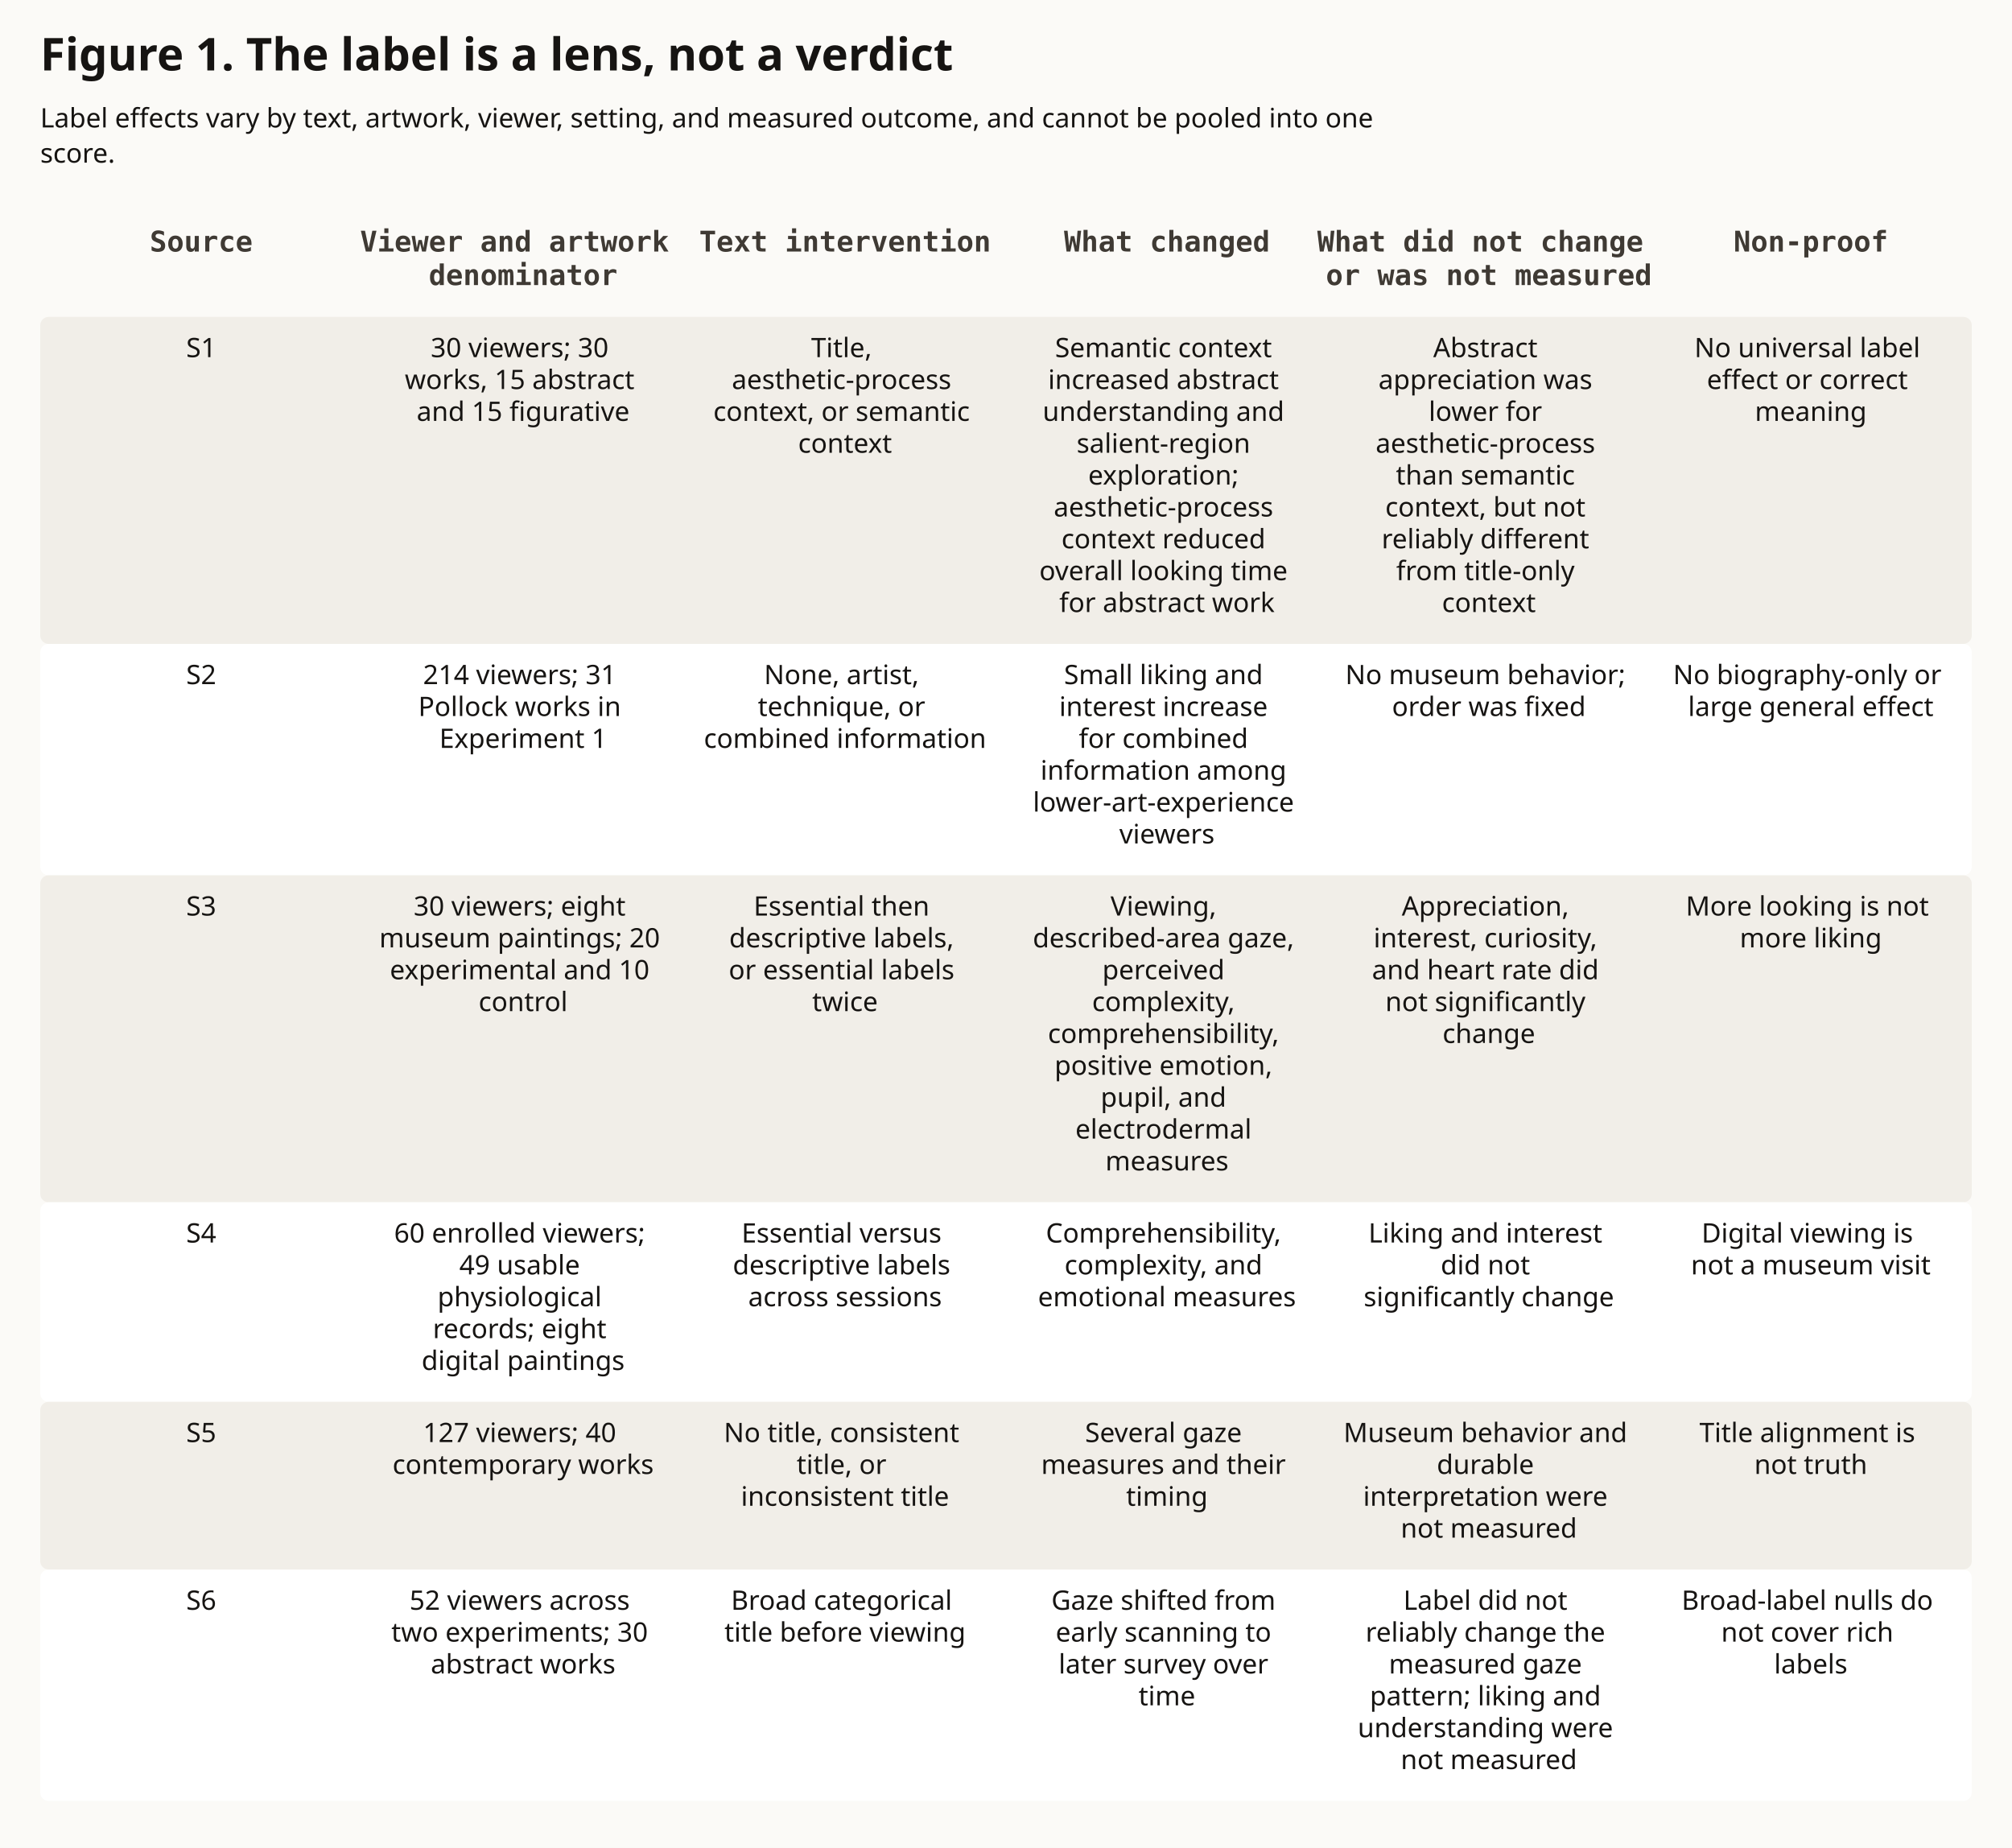
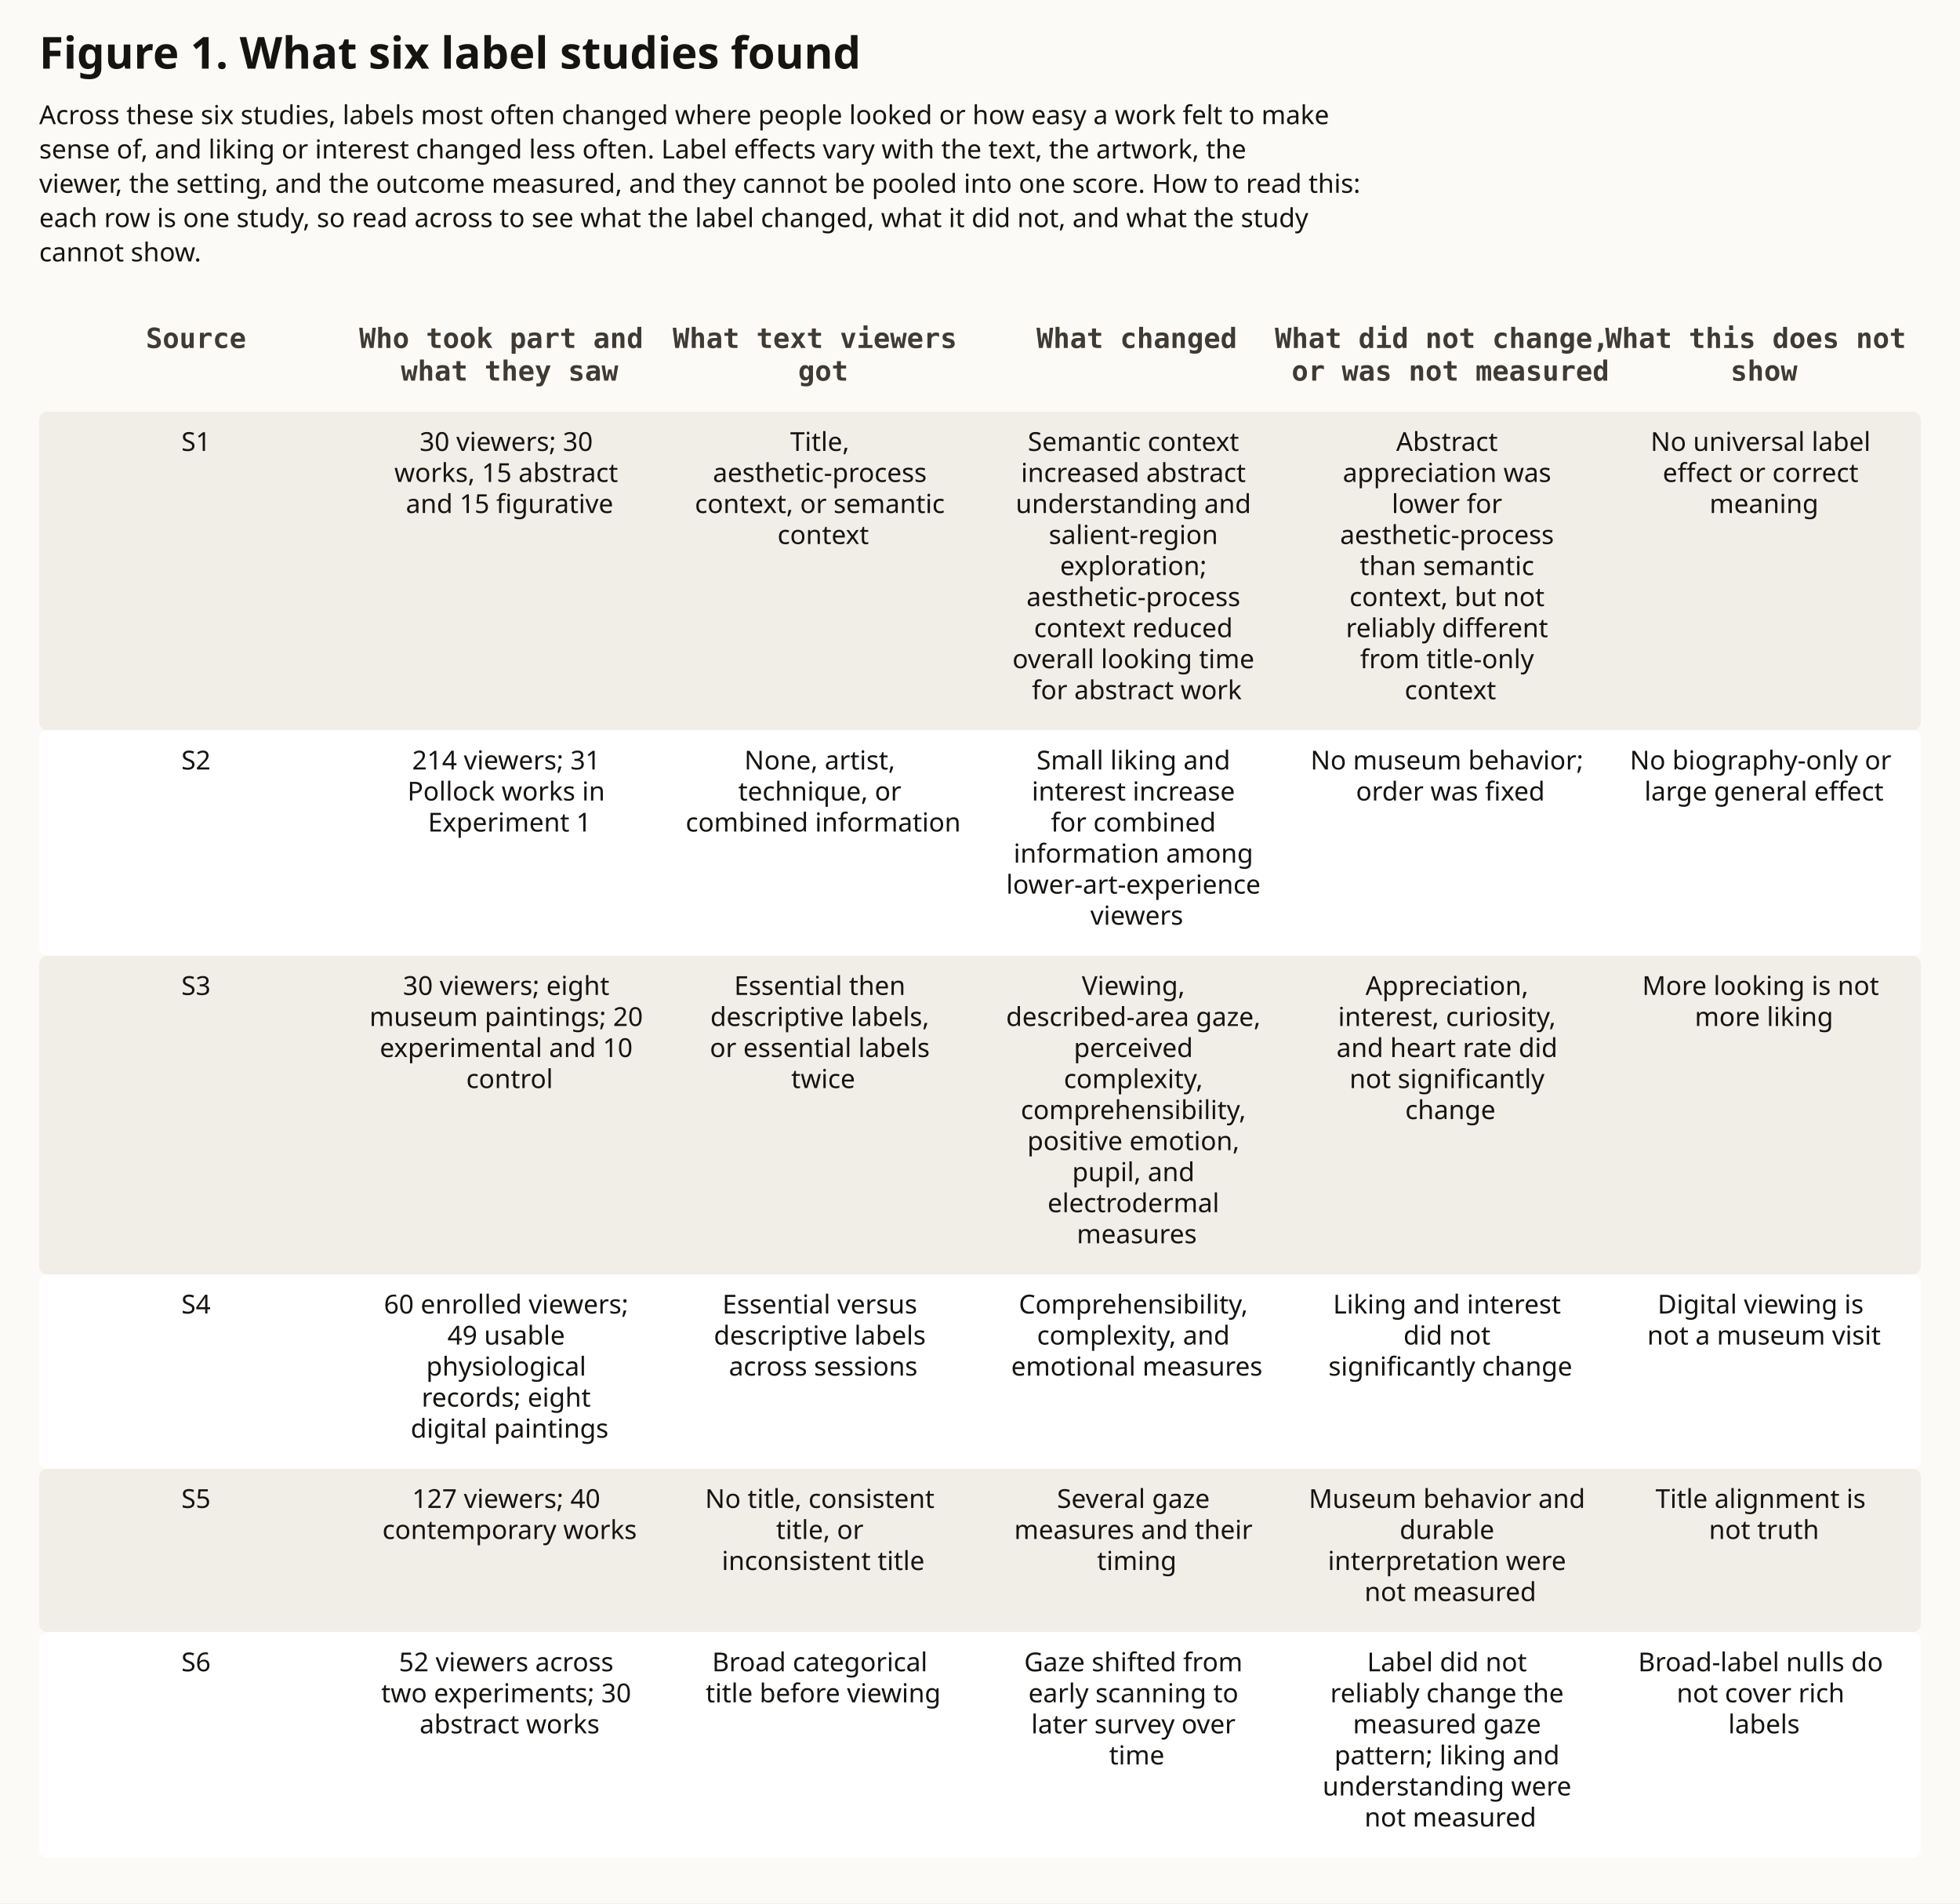
- <svg xmlns="http://www.w3.org/2000/svg" width="1200" height="1102" viewBox="0 0 1200 1102" role="img" aria-labelledby="title desc">
+ <svg xmlns="http://www.w3.org/2000/svg" width="1200" height="1165" viewBox="0 0 1200 1165" role="img" aria-labelledby="title desc">
  <style>.title{font:700 27px system-ui,sans-serif;fill:#161412}.head{font:650 17px ui-monospace,monospace;fill:#3f3a34}.cell{font:16px system-ui,sans-serif;fill:#161412}</style>
-   <rect width="1200" height="1102" fill="#fbfaf7" />
+   <rect width="1200" height="1165" fill="#fbfaf7" />
  <text x="24.0" y="42.0" text-anchor="start" class="title">
-     <tspan x="24.0" y="42.0">Figure 1. The label is a lens, not a verdict</tspan>
+     <tspan x="24.0" y="42.0">Figure 1. What six label studies found</tspan>
  </text>
  <text x="24.0" y="76.0" text-anchor="start" class="cell">
-     <tspan x="24.0" y="76.0">Label effects vary by text, artwork, viewer, setting, and measured outcome, and cannot be pooled into one</tspan>
-     <tspan x="24.0" dy="21">score.</tspan>
-   </text>
-   <text x="120.0" y="150.0" text-anchor="middle" class="head">
-     <tspan x="120.0" y="150.0">Source</tspan>
-   </text>
-   <text x="312.0" y="150.0" text-anchor="middle" class="head">
-     <tspan x="312.0" y="150.0">Viewer and artwork</tspan>
-     <tspan x="312.0" dy="20">denominator</tspan>
-   </text>
-   <text x="504.0" y="150.0" text-anchor="middle" class="head">
-     <tspan x="504.0" y="150.0">Text intervention</tspan>
-   </text>
-   <text x="696.0" y="150.0" text-anchor="middle" class="head">
-     <tspan x="696.0" y="150.0">What changed</tspan>
-   </text>
-   <text x="888.0" y="150.0" text-anchor="middle" class="head">
-     <tspan x="888.0" y="150.0">What did not change</tspan>
+     <tspan x="24.0" y="76.0">Across these six studies, labels most often changed where people looked or how easy a work felt to make</tspan>
+     <tspan x="24.0" dy="21">sense of, and liking or interest changed less often. Label effects vary with the text, the artwork, the</tspan>
+     <tspan x="24.0" dy="21">viewer, the setting, and the outcome measured, and they cannot be pooled into one score. How to read this:</tspan>
+     <tspan x="24.0" dy="21">each row is one study, so read across to see what the label changed, what it did not, and what the study</tspan>
+     <tspan x="24.0" dy="21">cannot show.</tspan>
+   </text>
+   <text x="120.0" y="213.0" text-anchor="middle" class="head">
+     <tspan x="120.0" y="213.0">Source</tspan>
+   </text>
+   <text x="312.0" y="213.0" text-anchor="middle" class="head">
+     <tspan x="312.0" y="213.0">Who took part and</tspan>
+     <tspan x="312.0" dy="20">what they saw</tspan>
+   </text>
+   <text x="504.0" y="213.0" text-anchor="middle" class="head">
+     <tspan x="504.0" y="213.0">What text viewers</tspan>
+     <tspan x="504.0" dy="20">got</tspan>
+   </text>
+   <text x="696.0" y="213.0" text-anchor="middle" class="head">
+     <tspan x="696.0" y="213.0">What changed</tspan>
+   </text>
+   <text x="888.0" y="213.0" text-anchor="middle" class="head">
+     <tspan x="888.0" y="213.0">What did not change,</tspan>
    <tspan x="888.0" dy="20">or was not measured</tspan>
  </text>
-   <text x="1080.0" y="150.0" text-anchor="middle" class="head">
-     <tspan x="1080.0" y="150.0">Non-proof</tspan>
-   </text>
-   <rect class="data-row" x="24" y="189.0" width="1152" height="195" rx="5" fill="#f1eee8" />
-   <text x="120.0" y="213.0" text-anchor="middle" class="cell">
-     <tspan x="120.0" y="213.0">S1</tspan>
-   </text>
-   <text x="312.0" y="213.0" text-anchor="middle" class="cell">
-     <tspan x="312.0" y="213.0">30 viewers; 30</tspan>
+   <text x="1080.0" y="213.0" text-anchor="middle" class="head">
+     <tspan x="1080.0" y="213.0">What this does not</tspan>
+     <tspan x="1080.0" dy="20">show</tspan>
+   </text>
+   <rect class="data-row" x="24" y="252.0" width="1152" height="195" rx="5" fill="#f1eee8" />
+   <text x="120.0" y="276.0" text-anchor="middle" class="cell">
+     <tspan x="120.0" y="276.0">S1</tspan>
+   </text>
+   <text x="312.0" y="276.0" text-anchor="middle" class="cell">
+     <tspan x="312.0" y="276.0">30 viewers; 30</tspan>
    <tspan x="312.0" dy="19">works, 15 abstract</tspan>
    <tspan x="312.0" dy="19">and 15 figurative</tspan>
  </text>
-   <text x="504.0" y="213.0" text-anchor="middle" class="cell">
-     <tspan x="504.0" y="213.0">Title,</tspan>
+   <text x="504.0" y="276.0" text-anchor="middle" class="cell">
+     <tspan x="504.0" y="276.0">Title,</tspan>
    <tspan x="504.0" dy="19">aesthetic-process</tspan>
    <tspan x="504.0" dy="19">context, or semantic</tspan>
    <tspan x="504.0" dy="19">context</tspan>
  </text>
-   <text x="696.0" y="213.0" text-anchor="middle" class="cell">
-     <tspan x="696.0" y="213.0">Semantic context</tspan>
+   <text x="696.0" y="276.0" text-anchor="middle" class="cell">
+     <tspan x="696.0" y="276.0">Semantic context</tspan>
    <tspan x="696.0" dy="19">increased abstract</tspan>
    <tspan x="696.0" dy="19">understanding and</tspan>
    <tspan x="696.0" dy="19">salient-region</tspan>
    <tspan x="696.0" dy="19">exploration;</tspan>
    <tspan x="696.0" dy="19">aesthetic-process</tspan>
    <tspan x="696.0" dy="19">context reduced</tspan>
    <tspan x="696.0" dy="19">overall looking time</tspan>
    <tspan x="696.0" dy="19">for abstract work</tspan>
  </text>
-   <text x="888.0" y="213.0" text-anchor="middle" class="cell">
-     <tspan x="888.0" y="213.0">Abstract</tspan>
+   <text x="888.0" y="276.0" text-anchor="middle" class="cell">
+     <tspan x="888.0" y="276.0">Abstract</tspan>
    <tspan x="888.0" dy="19">appreciation was</tspan>
    <tspan x="888.0" dy="19">lower for</tspan>
    <tspan x="888.0" dy="19">aesthetic-process</tspan>
    <tspan x="888.0" dy="19">than semantic</tspan>
    <tspan x="888.0" dy="19">context, but not</tspan>
    <tspan x="888.0" dy="19">reliably different</tspan>
    <tspan x="888.0" dy="19">from title-only</tspan>
    <tspan x="888.0" dy="19">context</tspan>
  </text>
-   <text x="1080.0" y="213.0" text-anchor="middle" class="cell">
-     <tspan x="1080.0" y="213.0">No universal label</tspan>
+   <text x="1080.0" y="276.0" text-anchor="middle" class="cell">
+     <tspan x="1080.0" y="276.0">No universal label</tspan>
    <tspan x="1080.0" dy="19">effect or correct</tspan>
    <tspan x="1080.0" dy="19">meaning</tspan>
  </text>
-   <rect class="data-row" x="24" y="384.0" width="1152" height="138" rx="5" fill="#ffffff" />
-   <text x="120.0" y="408.0" text-anchor="middle" class="cell">
-     <tspan x="120.0" y="408.0">S2</tspan>
-   </text>
-   <text x="312.0" y="408.0" text-anchor="middle" class="cell">
-     <tspan x="312.0" y="408.0">214 viewers; 31</tspan>
+   <rect class="data-row" x="24" y="447.0" width="1152" height="138" rx="5" fill="#ffffff" />
+   <text x="120.0" y="471.0" text-anchor="middle" class="cell">
+     <tspan x="120.0" y="471.0">S2</tspan>
+   </text>
+   <text x="312.0" y="471.0" text-anchor="middle" class="cell">
+     <tspan x="312.0" y="471.0">214 viewers; 31</tspan>
    <tspan x="312.0" dy="19">Pollock works in</tspan>
    <tspan x="312.0" dy="19">Experiment 1</tspan>
  </text>
-   <text x="504.0" y="408.0" text-anchor="middle" class="cell">
-     <tspan x="504.0" y="408.0">None, artist,</tspan>
+   <text x="504.0" y="471.0" text-anchor="middle" class="cell">
+     <tspan x="504.0" y="471.0">None, artist,</tspan>
    <tspan x="504.0" dy="19">technique, or</tspan>
    <tspan x="504.0" dy="19">combined information</tspan>
  </text>
-   <text x="696.0" y="408.0" text-anchor="middle" class="cell">
-     <tspan x="696.0" y="408.0">Small liking and</tspan>
+   <text x="696.0" y="471.0" text-anchor="middle" class="cell">
+     <tspan x="696.0" y="471.0">Small liking and</tspan>
    <tspan x="696.0" dy="19">interest increase</tspan>
    <tspan x="696.0" dy="19">for combined</tspan>
    <tspan x="696.0" dy="19">information among</tspan>
    <tspan x="696.0" dy="19">lower-art-experience</tspan>
    <tspan x="696.0" dy="19">viewers</tspan>
  </text>
-   <text x="888.0" y="408.0" text-anchor="middle" class="cell">
-     <tspan x="888.0" y="408.0">No museum behavior;</tspan>
+   <text x="888.0" y="471.0" text-anchor="middle" class="cell">
+     <tspan x="888.0" y="471.0">No museum behavior;</tspan>
    <tspan x="888.0" dy="19">order was fixed</tspan>
  </text>
-   <text x="1080.0" y="408.0" text-anchor="middle" class="cell">
-     <tspan x="1080.0" y="408.0">No biography-only or</tspan>
+   <text x="1080.0" y="471.0" text-anchor="middle" class="cell">
+     <tspan x="1080.0" y="471.0">No biography-only or</tspan>
    <tspan x="1080.0" dy="19">large general effect</tspan>
  </text>
-   <rect class="data-row" x="24" y="522.0" width="1152" height="195" rx="5" fill="#f1eee8" />
-   <text x="120.0" y="546.0" text-anchor="middle" class="cell">
-     <tspan x="120.0" y="546.0">S3</tspan>
-   </text>
-   <text x="312.0" y="546.0" text-anchor="middle" class="cell">
-     <tspan x="312.0" y="546.0">30 viewers; eight</tspan>
+   <rect class="data-row" x="24" y="585.0" width="1152" height="195" rx="5" fill="#f1eee8" />
+   <text x="120.0" y="609.0" text-anchor="middle" class="cell">
+     <tspan x="120.0" y="609.0">S3</tspan>
+   </text>
+   <text x="312.0" y="609.0" text-anchor="middle" class="cell">
+     <tspan x="312.0" y="609.0">30 viewers; eight</tspan>
    <tspan x="312.0" dy="19">museum paintings; 20</tspan>
    <tspan x="312.0" dy="19">experimental and 10</tspan>
    <tspan x="312.0" dy="19">control</tspan>
  </text>
-   <text x="504.0" y="546.0" text-anchor="middle" class="cell">
-     <tspan x="504.0" y="546.0">Essential then</tspan>
+   <text x="504.0" y="609.0" text-anchor="middle" class="cell">
+     <tspan x="504.0" y="609.0">Essential then</tspan>
    <tspan x="504.0" dy="19">descriptive labels,</tspan>
    <tspan x="504.0" dy="19">or essential labels</tspan>
    <tspan x="504.0" dy="19">twice</tspan>
  </text>
-   <text x="696.0" y="546.0" text-anchor="middle" class="cell">
-     <tspan x="696.0" y="546.0">Viewing,</tspan>
+   <text x="696.0" y="609.0" text-anchor="middle" class="cell">
+     <tspan x="696.0" y="609.0">Viewing,</tspan>
    <tspan x="696.0" dy="19">described-area gaze,</tspan>
    <tspan x="696.0" dy="19">perceived</tspan>
    <tspan x="696.0" dy="19">complexity,</tspan>
    <tspan x="696.0" dy="19">comprehensibility,</tspan>
    <tspan x="696.0" dy="19">positive emotion,</tspan>
    <tspan x="696.0" dy="19">pupil, and</tspan>
    <tspan x="696.0" dy="19">electrodermal</tspan>
    <tspan x="696.0" dy="19">measures</tspan>
  </text>
-   <text x="888.0" y="546.0" text-anchor="middle" class="cell">
-     <tspan x="888.0" y="546.0">Appreciation,</tspan>
+   <text x="888.0" y="609.0" text-anchor="middle" class="cell">
+     <tspan x="888.0" y="609.0">Appreciation,</tspan>
    <tspan x="888.0" dy="19">interest, curiosity,</tspan>
    <tspan x="888.0" dy="19">and heart rate did</tspan>
    <tspan x="888.0" dy="19">not significantly</tspan>
    <tspan x="888.0" dy="19">change</tspan>
  </text>
-   <text x="1080.0" y="546.0" text-anchor="middle" class="cell">
-     <tspan x="1080.0" y="546.0">More looking is not</tspan>
+   <text x="1080.0" y="609.0" text-anchor="middle" class="cell">
+     <tspan x="1080.0" y="609.0">More looking is not</tspan>
    <tspan x="1080.0" dy="19">more liking</tspan>
  </text>
-   <rect class="data-row" x="24" y="717.0" width="1152" height="119" rx="5" fill="#ffffff" />
-   <text x="120.0" y="741.0" text-anchor="middle" class="cell">
-     <tspan x="120.0" y="741.0">S4</tspan>
-   </text>
-   <text x="312.0" y="741.0" text-anchor="middle" class="cell">
-     <tspan x="312.0" y="741.0">60 enrolled viewers;</tspan>
+   <rect class="data-row" x="24" y="780.0" width="1152" height="119" rx="5" fill="#ffffff" />
+   <text x="120.0" y="804.0" text-anchor="middle" class="cell">
+     <tspan x="120.0" y="804.0">S4</tspan>
+   </text>
+   <text x="312.0" y="804.0" text-anchor="middle" class="cell">
+     <tspan x="312.0" y="804.0">60 enrolled viewers;</tspan>
    <tspan x="312.0" dy="19">49 usable</tspan>
    <tspan x="312.0" dy="19">physiological</tspan>
    <tspan x="312.0" dy="19">records; eight</tspan>
    <tspan x="312.0" dy="19">digital paintings</tspan>
  </text>
-   <text x="504.0" y="741.0" text-anchor="middle" class="cell">
-     <tspan x="504.0" y="741.0">Essential versus</tspan>
+   <text x="504.0" y="804.0" text-anchor="middle" class="cell">
+     <tspan x="504.0" y="804.0">Essential versus</tspan>
    <tspan x="504.0" dy="19">descriptive labels</tspan>
    <tspan x="504.0" dy="19">across sessions</tspan>
  </text>
-   <text x="696.0" y="741.0" text-anchor="middle" class="cell">
-     <tspan x="696.0" y="741.0">Comprehensibility,</tspan>
+   <text x="696.0" y="804.0" text-anchor="middle" class="cell">
+     <tspan x="696.0" y="804.0">Comprehensibility,</tspan>
    <tspan x="696.0" dy="19">complexity, and</tspan>
    <tspan x="696.0" dy="19">emotional measures</tspan>
  </text>
-   <text x="888.0" y="741.0" text-anchor="middle" class="cell">
-     <tspan x="888.0" y="741.0">Liking and interest</tspan>
+   <text x="888.0" y="804.0" text-anchor="middle" class="cell">
+     <tspan x="888.0" y="804.0">Liking and interest</tspan>
    <tspan x="888.0" dy="19">did not</tspan>
    <tspan x="888.0" dy="19">significantly change</tspan>
  </text>
-   <text x="1080.0" y="741.0" text-anchor="middle" class="cell">
-     <tspan x="1080.0" y="741.0">Digital viewing is</tspan>
+   <text x="1080.0" y="804.0" text-anchor="middle" class="cell">
+     <tspan x="1080.0" y="804.0">Digital viewing is</tspan>
    <tspan x="1080.0" dy="19">not a museum visit</tspan>
  </text>
-   <rect class="data-row" x="24" y="836.0" width="1152" height="100" rx="5" fill="#f1eee8" />
-   <text x="120.0" y="860.0" text-anchor="middle" class="cell">
-     <tspan x="120.0" y="860.0">S5</tspan>
-   </text>
-   <text x="312.0" y="860.0" text-anchor="middle" class="cell">
-     <tspan x="312.0" y="860.0">127 viewers; 40</tspan>
+   <rect class="data-row" x="24" y="899.0" width="1152" height="100" rx="5" fill="#f1eee8" />
+   <text x="120.0" y="923.0" text-anchor="middle" class="cell">
+     <tspan x="120.0" y="923.0">S5</tspan>
+   </text>
+   <text x="312.0" y="923.0" text-anchor="middle" class="cell">
+     <tspan x="312.0" y="923.0">127 viewers; 40</tspan>
    <tspan x="312.0" dy="19">contemporary works</tspan>
  </text>
-   <text x="504.0" y="860.0" text-anchor="middle" class="cell">
-     <tspan x="504.0" y="860.0">No title, consistent</tspan>
+   <text x="504.0" y="923.0" text-anchor="middle" class="cell">
+     <tspan x="504.0" y="923.0">No title, consistent</tspan>
    <tspan x="504.0" dy="19">title, or</tspan>
    <tspan x="504.0" dy="19">inconsistent title</tspan>
  </text>
-   <text x="696.0" y="860.0" text-anchor="middle" class="cell">
-     <tspan x="696.0" y="860.0">Several gaze</tspan>
+   <text x="696.0" y="923.0" text-anchor="middle" class="cell">
+     <tspan x="696.0" y="923.0">Several gaze</tspan>
    <tspan x="696.0" dy="19">measures and their</tspan>
    <tspan x="696.0" dy="19">timing</tspan>
  </text>
-   <text x="888.0" y="860.0" text-anchor="middle" class="cell">
-     <tspan x="888.0" y="860.0">Museum behavior and</tspan>
+   <text x="888.0" y="923.0" text-anchor="middle" class="cell">
+     <tspan x="888.0" y="923.0">Museum behavior and</tspan>
    <tspan x="888.0" dy="19">durable</tspan>
    <tspan x="888.0" dy="19">interpretation were</tspan>
    <tspan x="888.0" dy="19">not measured</tspan>
  </text>
-   <text x="1080.0" y="860.0" text-anchor="middle" class="cell">
-     <tspan x="1080.0" y="860.0">Title alignment is</tspan>
+   <text x="1080.0" y="923.0" text-anchor="middle" class="cell">
+     <tspan x="1080.0" y="923.0">Title alignment is</tspan>
    <tspan x="1080.0" dy="19">not truth</tspan>
  </text>
-   <rect class="data-row" x="24" y="936.0" width="1152" height="138" rx="5" fill="#ffffff" />
-   <text x="120.0" y="960.0" text-anchor="middle" class="cell">
-     <tspan x="120.0" y="960.0">S6</tspan>
-   </text>
-   <text x="312.0" y="960.0" text-anchor="middle" class="cell">
-     <tspan x="312.0" y="960.0">52 viewers across</tspan>
+   <rect class="data-row" x="24" y="999.0" width="1152" height="138" rx="5" fill="#ffffff" />
+   <text x="120.0" y="1023.0" text-anchor="middle" class="cell">
+     <tspan x="120.0" y="1023.0">S6</tspan>
+   </text>
+   <text x="312.0" y="1023.0" text-anchor="middle" class="cell">
+     <tspan x="312.0" y="1023.0">52 viewers across</tspan>
    <tspan x="312.0" dy="19">two experiments; 30</tspan>
    <tspan x="312.0" dy="19">abstract works</tspan>
  </text>
-   <text x="504.0" y="960.0" text-anchor="middle" class="cell">
-     <tspan x="504.0" y="960.0">Broad categorical</tspan>
+   <text x="504.0" y="1023.0" text-anchor="middle" class="cell">
+     <tspan x="504.0" y="1023.0">Broad categorical</tspan>
    <tspan x="504.0" dy="19">title before viewing</tspan>
  </text>
-   <text x="696.0" y="960.0" text-anchor="middle" class="cell">
-     <tspan x="696.0" y="960.0">Gaze shifted from</tspan>
+   <text x="696.0" y="1023.0" text-anchor="middle" class="cell">
+     <tspan x="696.0" y="1023.0">Gaze shifted from</tspan>
    <tspan x="696.0" dy="19">early scanning to</tspan>
    <tspan x="696.0" dy="19">later survey over</tspan>
    <tspan x="696.0" dy="19">time</tspan>
  </text>
-   <text x="888.0" y="960.0" text-anchor="middle" class="cell">
-     <tspan x="888.0" y="960.0">Label did not</tspan>
+   <text x="888.0" y="1023.0" text-anchor="middle" class="cell">
+     <tspan x="888.0" y="1023.0">Label did not</tspan>
    <tspan x="888.0" dy="19">reliably change the</tspan>
    <tspan x="888.0" dy="19">measured gaze</tspan>
    <tspan x="888.0" dy="19">pattern; liking and</tspan>
    <tspan x="888.0" dy="19">understanding were</tspan>
    <tspan x="888.0" dy="19">not measured</tspan>
  </text>
-   <text x="1080.0" y="960.0" text-anchor="middle" class="cell">
-     <tspan x="1080.0" y="960.0">Broad-label nulls do</tspan>
+   <text x="1080.0" y="1023.0" text-anchor="middle" class="cell">
+     <tspan x="1080.0" y="1023.0">Broad-label nulls do</tspan>
    <tspan x="1080.0" dy="19">not cover rich</tspan>
    <tspan x="1080.0" dy="19">labels</tspan>
  </text>
</svg>
